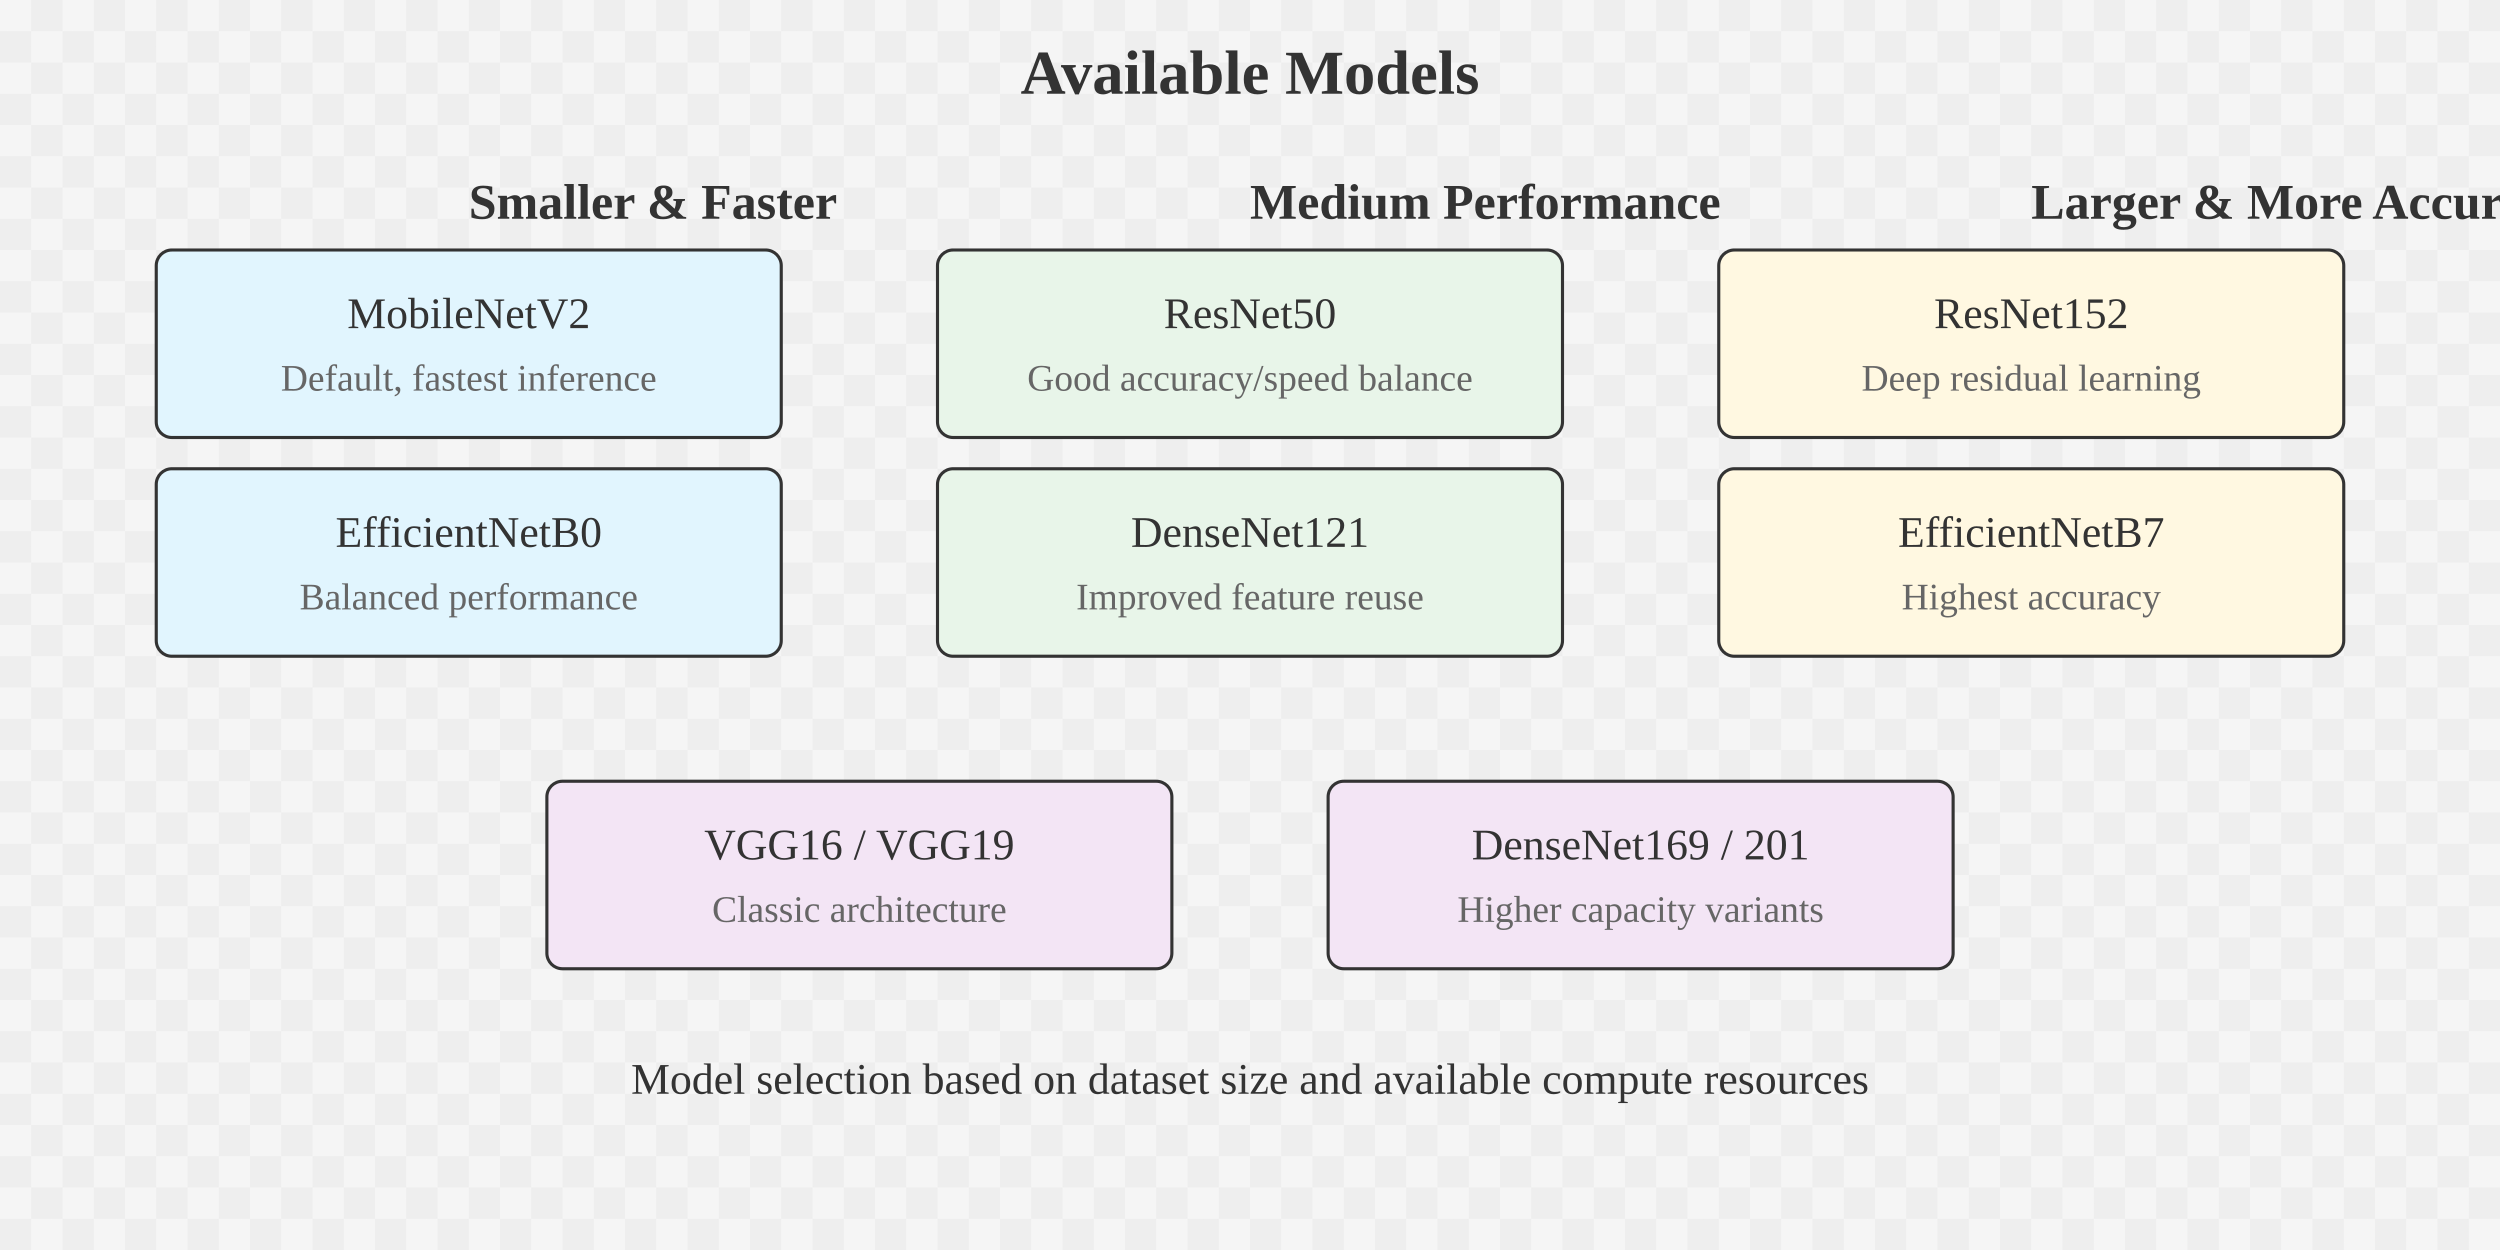
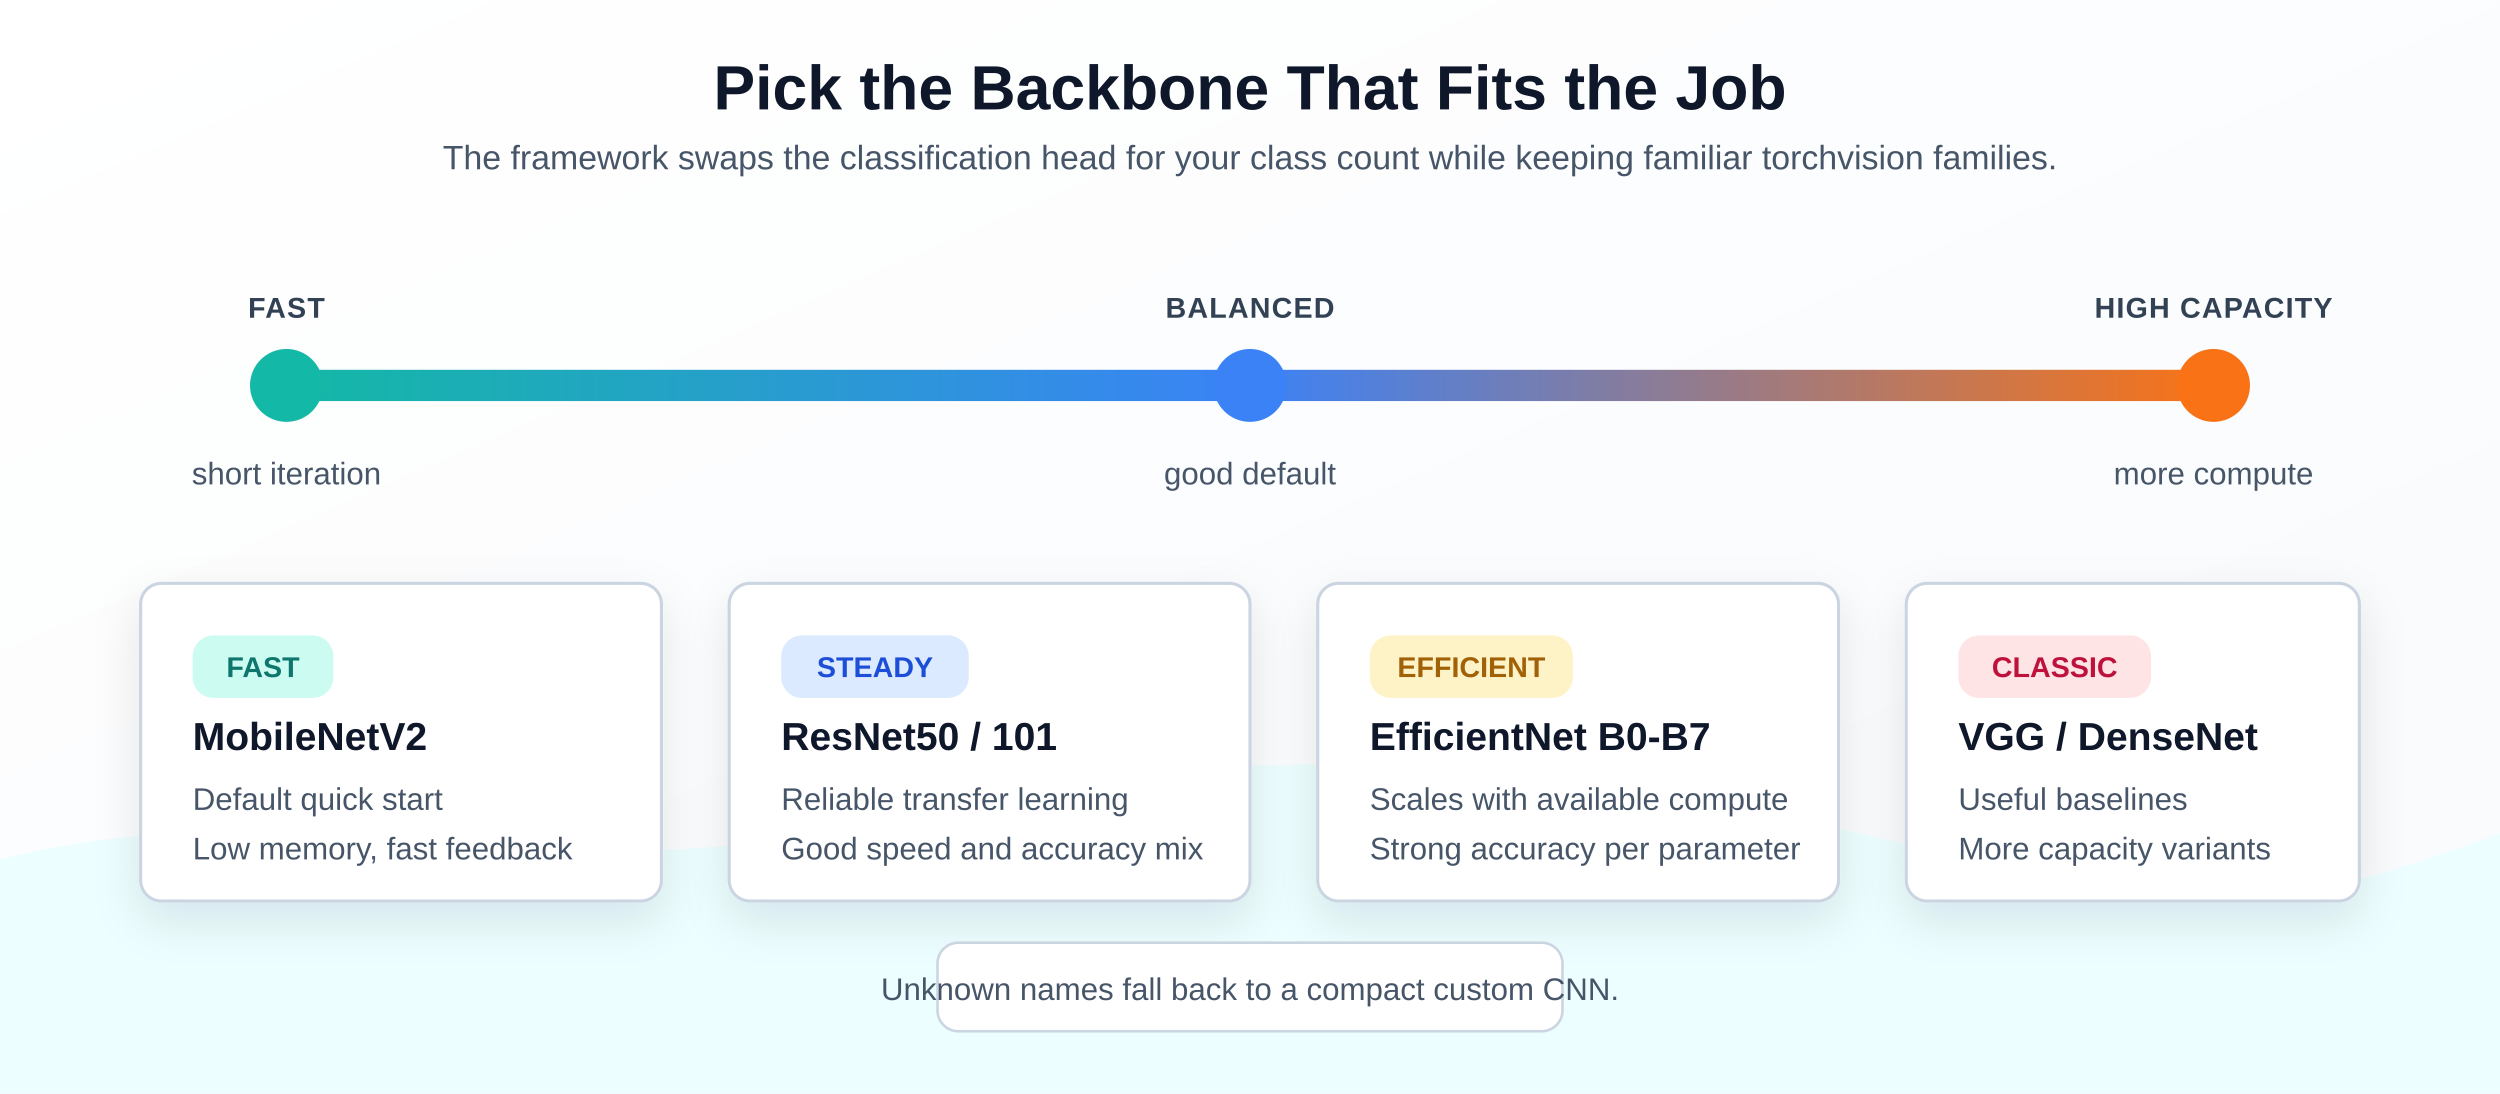
- <svg xmlns="http://www.w3.org/2000/svg" width="800" height="400">
-   <pattern id="checkerboard" x="0" y="0" width="20" height="20" patternUnits="userSpaceOnUse">
-     <rect x="0" y="0" width="10" height="10" fill="#f5f5f5" />
-     <rect x="10" y="0" width="10" height="10" fill="#eeeeee" />
-     <rect x="0" y="10" width="10" height="10" fill="#eeeeee" />
-     <rect x="10" y="10" width="10" height="10" fill="#f5f5f5" />
-   </pattern>
-   <rect width="800" height="400" fill="url(#checkerboard)" />
-   <text x="400" y="30" font-weight="bold" font-size="20" text-anchor="middle" fill="#333">Available Models</text>
-   <text x="150" y="70" font-weight="bold" font-size="16" fill="#333">Smaller &amp; Faster</text>
-   <rect x="50" y="80" width="200" height="60" fill="#e1f5fe" stroke="#333" stroke-width="1" rx="5" ry="5" />
-   <text x="150" y="105" font-size="14" text-anchor="middle" fill="#333">MobileNetV2</text>
-   <text x="150" y="125" font-size="12" text-anchor="middle" fill="#666">Default, fastest inference</text>
-   <rect x="50" y="150" width="200" height="60" fill="#e1f5fe" stroke="#333" stroke-width="1" rx="5" ry="5" />
-   <text x="150" y="175" font-size="14" text-anchor="middle" fill="#333">EfficientNetB0</text>
-   <text x="150" y="195" font-size="12" text-anchor="middle" fill="#666">Balanced performance</text>
-   <text x="400" y="70" font-weight="bold" font-size="16" fill="#333">Medium Performance</text>
-   <rect x="300" y="80" width="200" height="60" fill="#e8f5e9" stroke="#333" stroke-width="1" rx="5" ry="5" />
-   <text x="400" y="105" font-size="14" text-anchor="middle" fill="#333">ResNet50</text>
-   <text x="400" y="125" font-size="12" text-anchor="middle" fill="#666">Good accuracy/speed balance</text>
-   <rect x="300" y="150" width="200" height="60" fill="#e8f5e9" stroke="#333" stroke-width="1" rx="5" ry="5" />
-   <text x="400" y="175" font-size="14" text-anchor="middle" fill="#333">DenseNet121</text>
-   <text x="400" y="195" font-size="12" text-anchor="middle" fill="#666">Improved feature reuse</text>
-   <text x="650" y="70" font-weight="bold" font-size="16" fill="#333">Larger &amp; More Accurate</text>
-   <rect x="550" y="80" width="200" height="60" fill="#fff8e1" stroke="#333" stroke-width="1" rx="5" ry="5" />
-   <text x="650" y="105" font-size="14" text-anchor="middle" fill="#333">ResNet152</text>
-   <text x="650" y="125" font-size="12" text-anchor="middle" fill="#666">Deep residual learning</text>
-   <rect x="550" y="150" width="200" height="60" fill="#fff8e1" stroke="#333" stroke-width="1" rx="5" ry="5" />
-   <text x="650" y="175" font-size="14" text-anchor="middle" fill="#333">EfficientNetB7</text>
-   <text x="650" y="195" font-size="12" text-anchor="middle" fill="#666">Highest accuracy</text>
-   <rect x="175" y="250" width="200" height="60" fill="#f3e5f5" stroke="#333" stroke-width="1" rx="5" ry="5" />
-   <text x="275" y="275" font-size="14" text-anchor="middle" fill="#333">VGG16 / VGG19</text>
-   <text x="275" y="295" font-size="12" text-anchor="middle" fill="#666">Classic architecture</text>
-   <rect x="425" y="250" width="200" height="60" fill="#f3e5f5" stroke="#333" stroke-width="1" rx="5" ry="5" />
-   <text x="525" y="275" font-size="14" text-anchor="middle" fill="#333">DenseNet169 / 201</text>
-   <text x="525" y="295" font-size="12" text-anchor="middle" fill="#666">Higher capacity variants</text>
-   <text x="400" y="350" font-size="14" text-anchor="middle" fill="#333">Model selection based on dataset size and available compute resources</text>
+ <svg xmlns="http://www.w3.org/2000/svg" width="960" height="420" viewBox="0 0 960 420" role="img" aria-labelledby="title desc">
+   <defs>
+     <linearGradient id="axis" x1="0" y1="0" x2="1" y2="0">
+       <stop offset="0" stop-color="#14b8a6" />
+       <stop offset="0.5" stop-color="#3b82f6" />
+       <stop offset="1" stop-color="#f97316" />
+     </linearGradient>
+     <linearGradient id="bg" x1="0" y1="0" x2="1" y2="1">
+       <stop offset="0" stop-color="#ffffff" />
+       <stop offset="1" stop-color="#f8fafc" />
+     </linearGradient>
+     <filter id="shadow" x="-20%" y="-20%" width="140%" height="140%">
+       <feDropShadow dx="0" dy="7" stdDeviation="9" flood-color="#0f172a" flood-opacity="0.10" />
+     </filter>
+     <style>
+       .title { font: 700 24px Arial, sans-serif; fill: #0f172a; }
+       .subtitle { font: 400 13px Arial, sans-serif; fill: #475569; }
+       .label { font: 700 15px Arial, sans-serif; fill: #0f172a; }
+       .body { font: 400 12px Arial, sans-serif; fill: #475569; }
+       .small { font: 700 11px Arial, sans-serif; fill: #334155; letter-spacing: .45px; }
+       .card { fill: #ffffff; stroke: #cbd5e1; stroke-width: 1.2; rx: 8; filter: url(#shadow); }
+       .chip { font: 700 11px Arial, sans-serif; }
+     </style>
+   </defs>
+   <rect width="960" height="420" fill="url(#bg)" />
+   <path d="M0 330 C120 300 210 346 330 316 S558 286 696 316 S840 364 960 320 L960 420 L0 420 Z" fill="#ecfeff" />
+   <text x="480" y="42" text-anchor="middle" class="title">Pick the Backbone That Fits the Job</text>
+   <text x="480" y="65" text-anchor="middle" class="subtitle">The framework swaps the classification head for your class count while keeping familiar torchvision families.</text>
+   <g transform="translate(110 102)">
+     <rect x="0" y="40" width="740" height="12" rx="6" fill="url(#axis)" />
+     <circle cx="0" cy="46" r="14" fill="#14b8a6" />
+     <circle cx="370" cy="46" r="14" fill="#3b82f6" />
+     <circle cx="740" cy="46" r="14" fill="#f97316" />
+     <text x="0" y="20" text-anchor="middle" class="small">FAST</text>
+     <text x="370" y="20" text-anchor="middle" class="small">BALANCED</text>
+     <text x="740" y="20" text-anchor="middle" class="small">HIGH CAPACITY</text>
+     <text x="0" y="84" text-anchor="middle" class="body">short iteration</text>
+     <text x="370" y="84" text-anchor="middle" class="body">good default</text>
+     <text x="740" y="84" text-anchor="middle" class="body">more compute</text>
+   </g>
+   <g transform="translate(54 224)">
+     <rect class="card" width="200" height="122" />
+     <rect x="20" y="20" width="54" height="24" rx="8" fill="#ccfbf1" />
+     <text x="47" y="36" text-anchor="middle" class="chip" fill="#0f766e">FAST</text>
+     <text x="20" y="64" class="label">MobileNetV2</text>
+     <text x="20" y="87" class="body">Default quick start</text>
+     <text x="20" y="106" class="body">Low memory, fast feedback</text>
+   </g>
+   <g transform="translate(280 224)">
+     <rect class="card" width="200" height="122" />
+     <rect x="20" y="20" width="72" height="24" rx="8" fill="#dbeafe" />
+     <text x="56" y="36" text-anchor="middle" class="chip" fill="#1d4ed8">STEADY</text>
+     <text x="20" y="64" class="label">ResNet50 / 101</text>
+     <text x="20" y="87" class="body">Reliable transfer learning</text>
+     <text x="20" y="106" class="body">Good speed and accuracy mix</text>
+   </g>
+   <g transform="translate(506 224)">
+     <rect class="card" width="200" height="122" />
+     <rect x="20" y="20" width="78" height="24" rx="8" fill="#fef3c7" />
+     <text x="59" y="36" text-anchor="middle" class="chip" fill="#a16207">EFFICIENT</text>
+     <text x="20" y="64" class="label">EfficientNet B0-B7</text>
+     <text x="20" y="87" class="body">Scales with available compute</text>
+     <text x="20" y="106" class="body">Strong accuracy per parameter</text>
+   </g>
+   <g transform="translate(732 224)">
+     <rect class="card" width="174" height="122" />
+     <rect x="20" y="20" width="74" height="24" rx="8" fill="#ffe4e6" />
+     <text x="57" y="36" text-anchor="middle" class="chip" fill="#be123c">CLASSIC</text>
+     <text x="20" y="64" class="label">VGG / DenseNet</text>
+     <text x="20" y="87" class="body">Useful baselines</text>
+     <text x="20" y="106" class="body">More capacity variants</text>
+   </g>
+   <g transform="translate(360 362)">
+     <rect x="0" y="0" width="240" height="34" rx="8" fill="#ffffff" stroke="#cbd5e1" />
+     <text x="120" y="22" text-anchor="middle" class="body">Unknown names fall back to a compact custom CNN.</text>
+   </g>
</svg>
